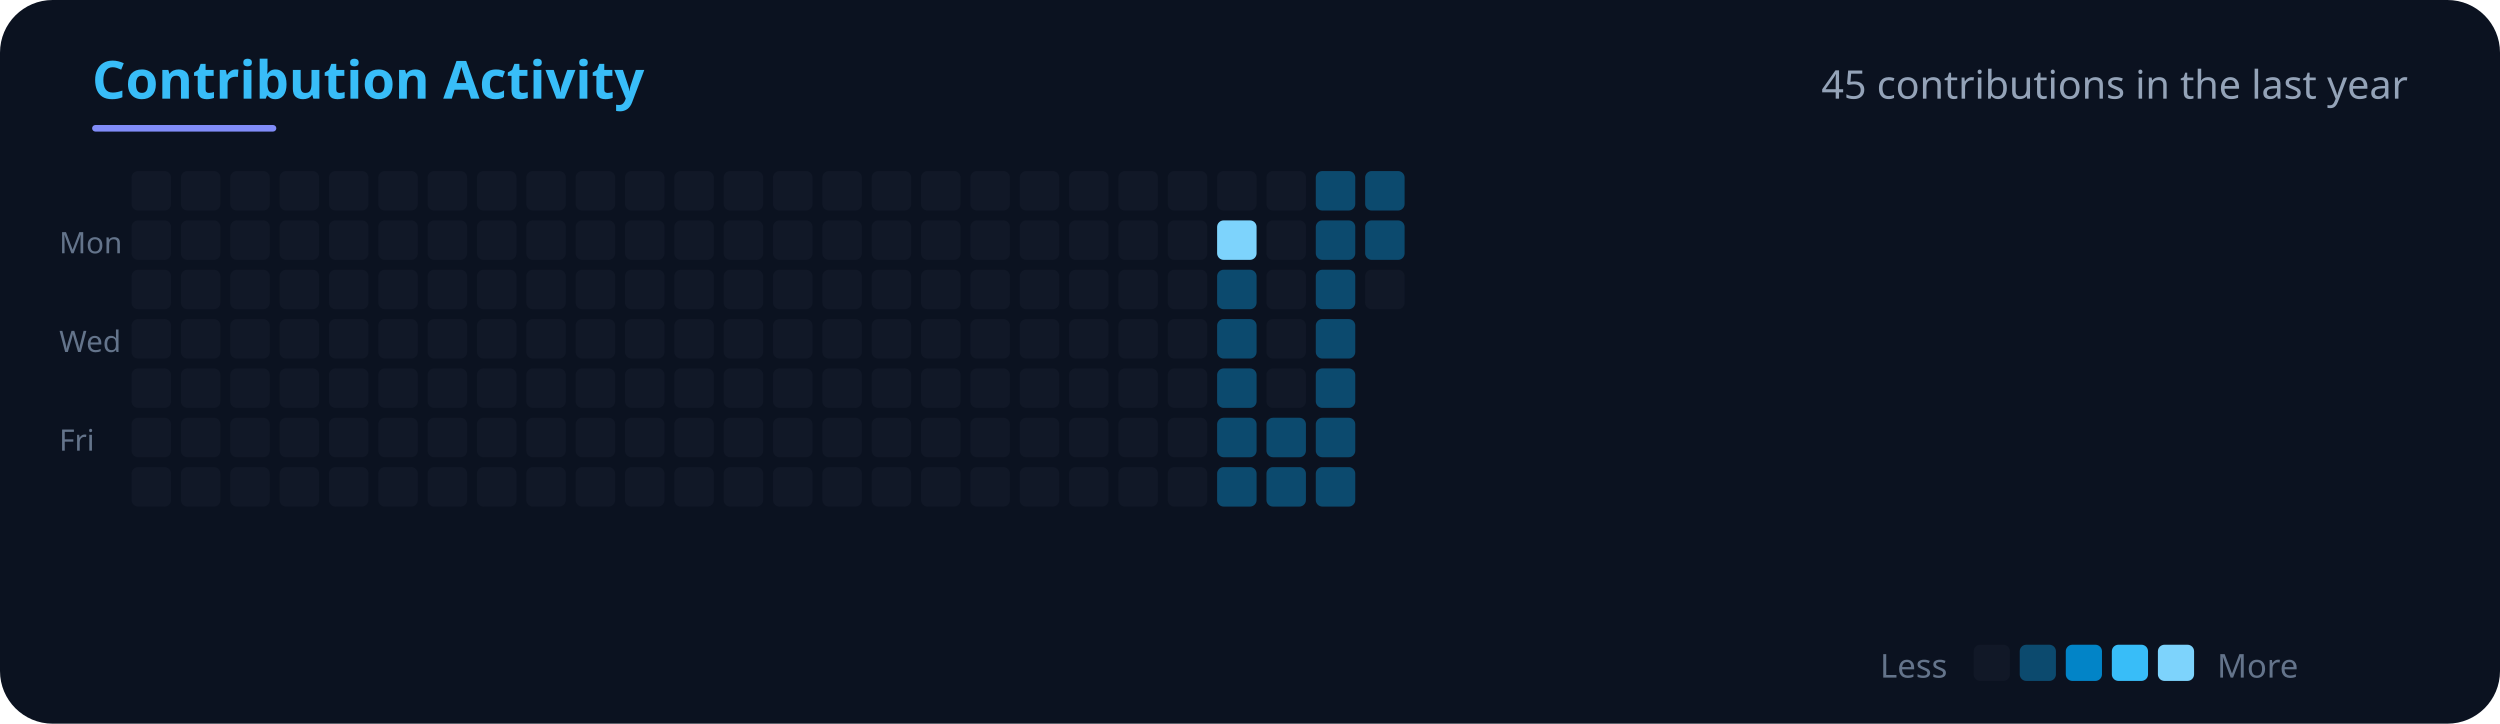
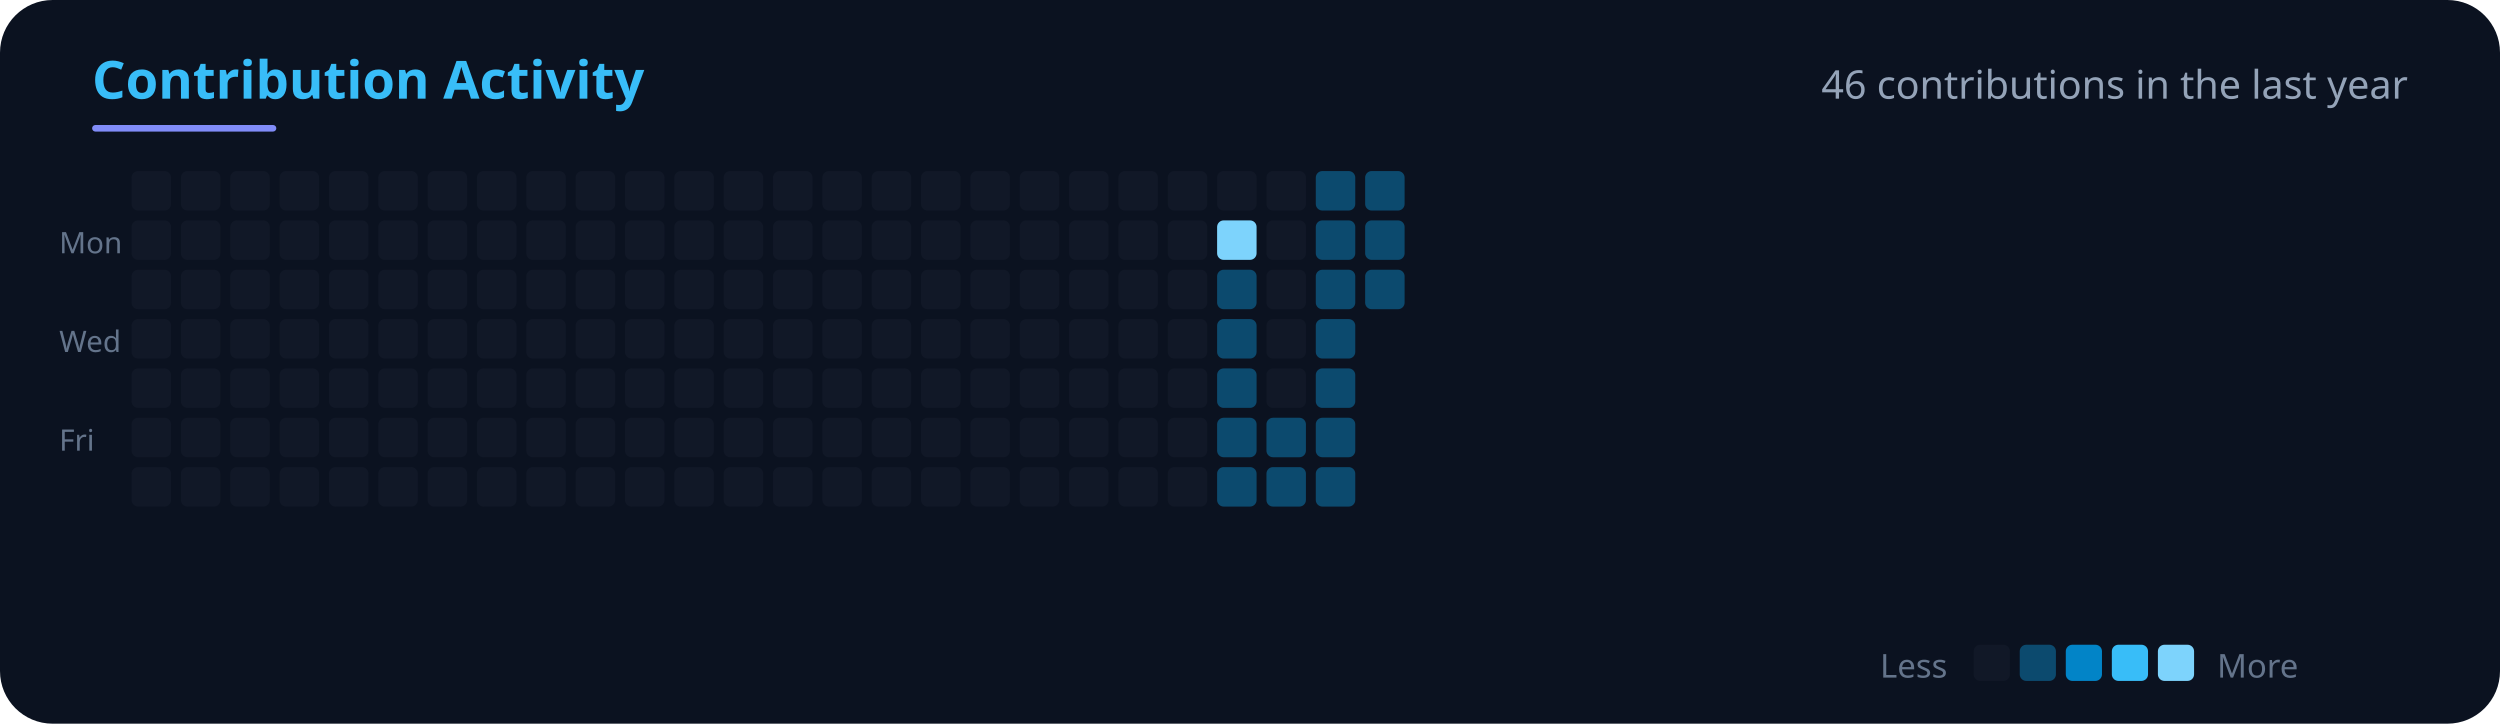
<svg xmlns="http://www.w3.org/2000/svg" width="760" height="220" viewBox="0 0 760 220" role="img">
  <rect width="100%" height="100%" rx="16" fill="#0B1220" />
  <text x="28" y="30" fill="#38BDF8" font-family="Segoe UI, Ubuntu, sans-serif" font-size="16" font-weight="700">Contribution Activity</text>
-   <text x="732" y="30" text-anchor="end" fill="#94A3B8" font-family="Segoe UI, Ubuntu, sans-serif" font-size="12">45 contributions in the last year</text>
+   <text x="732" y="30" text-anchor="end" fill="#94A3B8" font-family="Segoe UI, Ubuntu, sans-serif" font-size="12">46 contributions in the last year</text>
  <rect x="28" y="38" width="56" height="2" rx="1" fill="#818CF8" />
  <text x="18" y="77" fill="#64748B" font-family="Segoe UI, Ubuntu, sans-serif" font-size="9">Mon</text>
  <text x="18" y="107" fill="#64748B" font-family="Segoe UI, Ubuntu, sans-serif" font-size="9">Wed</text>
  <text x="18" y="137" fill="#64748B" font-family="Segoe UI, Ubuntu, sans-serif" font-size="9">Fri</text>
  <rect x="40" y="52" width="12" height="12" rx="2" fill="#111827" />
  <rect x="40" y="67" width="12" height="12" rx="2" fill="#111827" />
  <rect x="40" y="82" width="12" height="12" rx="2" fill="#111827" />
  <rect x="40" y="97" width="12" height="12" rx="2" fill="#111827" />
  <rect x="40" y="112" width="12" height="12" rx="2" fill="#111827" />
  <rect x="40" y="127" width="12" height="12" rx="2" fill="#111827" />
  <rect x="40" y="142" width="12" height="12" rx="2" fill="#111827" />
  <rect x="55" y="52" width="12" height="12" rx="2" fill="#111827" />
  <rect x="55" y="67" width="12" height="12" rx="2" fill="#111827" />
  <rect x="55" y="82" width="12" height="12" rx="2" fill="#111827" />
  <rect x="55" y="97" width="12" height="12" rx="2" fill="#111827" />
  <rect x="55" y="112" width="12" height="12" rx="2" fill="#111827" />
  <rect x="55" y="127" width="12" height="12" rx="2" fill="#111827" />
  <rect x="55" y="142" width="12" height="12" rx="2" fill="#111827" />
  <rect x="70" y="52" width="12" height="12" rx="2" fill="#111827" />
  <rect x="70" y="67" width="12" height="12" rx="2" fill="#111827" />
  <rect x="70" y="82" width="12" height="12" rx="2" fill="#111827" />
  <rect x="70" y="97" width="12" height="12" rx="2" fill="#111827" />
  <rect x="70" y="112" width="12" height="12" rx="2" fill="#111827" />
  <rect x="70" y="127" width="12" height="12" rx="2" fill="#111827" />
  <rect x="70" y="142" width="12" height="12" rx="2" fill="#111827" />
  <rect x="85" y="52" width="12" height="12" rx="2" fill="#111827" />
  <rect x="85" y="67" width="12" height="12" rx="2" fill="#111827" />
  <rect x="85" y="82" width="12" height="12" rx="2" fill="#111827" />
  <rect x="85" y="97" width="12" height="12" rx="2" fill="#111827" />
  <rect x="85" y="112" width="12" height="12" rx="2" fill="#111827" />
  <rect x="85" y="127" width="12" height="12" rx="2" fill="#111827" />
  <rect x="85" y="142" width="12" height="12" rx="2" fill="#111827" />
  <rect x="100" y="52" width="12" height="12" rx="2" fill="#111827" />
  <rect x="100" y="67" width="12" height="12" rx="2" fill="#111827" />
  <rect x="100" y="82" width="12" height="12" rx="2" fill="#111827" />
  <rect x="100" y="97" width="12" height="12" rx="2" fill="#111827" />
  <rect x="100" y="112" width="12" height="12" rx="2" fill="#111827" />
  <rect x="100" y="127" width="12" height="12" rx="2" fill="#111827" />
  <rect x="100" y="142" width="12" height="12" rx="2" fill="#111827" />
  <rect x="115" y="52" width="12" height="12" rx="2" fill="#111827" />
  <rect x="115" y="67" width="12" height="12" rx="2" fill="#111827" />
  <rect x="115" y="82" width="12" height="12" rx="2" fill="#111827" />
  <rect x="115" y="97" width="12" height="12" rx="2" fill="#111827" />
  <rect x="115" y="112" width="12" height="12" rx="2" fill="#111827" />
  <rect x="115" y="127" width="12" height="12" rx="2" fill="#111827" />
  <rect x="115" y="142" width="12" height="12" rx="2" fill="#111827" />
  <rect x="130" y="52" width="12" height="12" rx="2" fill="#111827" />
  <rect x="130" y="67" width="12" height="12" rx="2" fill="#111827" />
  <rect x="130" y="82" width="12" height="12" rx="2" fill="#111827" />
  <rect x="130" y="97" width="12" height="12" rx="2" fill="#111827" />
  <rect x="130" y="112" width="12" height="12" rx="2" fill="#111827" />
  <rect x="130" y="127" width="12" height="12" rx="2" fill="#111827" />
  <rect x="130" y="142" width="12" height="12" rx="2" fill="#111827" />
  <rect x="145" y="52" width="12" height="12" rx="2" fill="#111827" />
  <rect x="145" y="67" width="12" height="12" rx="2" fill="#111827" />
  <rect x="145" y="82" width="12" height="12" rx="2" fill="#111827" />
  <rect x="145" y="97" width="12" height="12" rx="2" fill="#111827" />
  <rect x="145" y="112" width="12" height="12" rx="2" fill="#111827" />
  <rect x="145" y="127" width="12" height="12" rx="2" fill="#111827" />
  <rect x="145" y="142" width="12" height="12" rx="2" fill="#111827" />
  <rect x="160" y="52" width="12" height="12" rx="2" fill="#111827" />
  <rect x="160" y="67" width="12" height="12" rx="2" fill="#111827" />
  <rect x="160" y="82" width="12" height="12" rx="2" fill="#111827" />
  <rect x="160" y="97" width="12" height="12" rx="2" fill="#111827" />
  <rect x="160" y="112" width="12" height="12" rx="2" fill="#111827" />
  <rect x="160" y="127" width="12" height="12" rx="2" fill="#111827" />
  <rect x="160" y="142" width="12" height="12" rx="2" fill="#111827" />
  <rect x="175" y="52" width="12" height="12" rx="2" fill="#111827" />
  <rect x="175" y="67" width="12" height="12" rx="2" fill="#111827" />
  <rect x="175" y="82" width="12" height="12" rx="2" fill="#111827" />
  <rect x="175" y="97" width="12" height="12" rx="2" fill="#111827" />
  <rect x="175" y="112" width="12" height="12" rx="2" fill="#111827" />
  <rect x="175" y="127" width="12" height="12" rx="2" fill="#111827" />
  <rect x="175" y="142" width="12" height="12" rx="2" fill="#111827" />
  <rect x="190" y="52" width="12" height="12" rx="2" fill="#111827" />
  <rect x="190" y="67" width="12" height="12" rx="2" fill="#111827" />
  <rect x="190" y="82" width="12" height="12" rx="2" fill="#111827" />
  <rect x="190" y="97" width="12" height="12" rx="2" fill="#111827" />
  <rect x="190" y="112" width="12" height="12" rx="2" fill="#111827" />
  <rect x="190" y="127" width="12" height="12" rx="2" fill="#111827" />
  <rect x="190" y="142" width="12" height="12" rx="2" fill="#111827" />
  <rect x="205" y="52" width="12" height="12" rx="2" fill="#111827" />
  <rect x="205" y="67" width="12" height="12" rx="2" fill="#111827" />
  <rect x="205" y="82" width="12" height="12" rx="2" fill="#111827" />
  <rect x="205" y="97" width="12" height="12" rx="2" fill="#111827" />
  <rect x="205" y="112" width="12" height="12" rx="2" fill="#111827" />
  <rect x="205" y="127" width="12" height="12" rx="2" fill="#111827" />
  <rect x="205" y="142" width="12" height="12" rx="2" fill="#111827" />
  <rect x="220" y="52" width="12" height="12" rx="2" fill="#111827" />
  <rect x="220" y="67" width="12" height="12" rx="2" fill="#111827" />
  <rect x="220" y="82" width="12" height="12" rx="2" fill="#111827" />
  <rect x="220" y="97" width="12" height="12" rx="2" fill="#111827" />
  <rect x="220" y="112" width="12" height="12" rx="2" fill="#111827" />
  <rect x="220" y="127" width="12" height="12" rx="2" fill="#111827" />
  <rect x="220" y="142" width="12" height="12" rx="2" fill="#111827" />
  <rect x="235" y="52" width="12" height="12" rx="2" fill="#111827" />
  <rect x="235" y="67" width="12" height="12" rx="2" fill="#111827" />
  <rect x="235" y="82" width="12" height="12" rx="2" fill="#111827" />
  <rect x="235" y="97" width="12" height="12" rx="2" fill="#111827" />
  <rect x="235" y="112" width="12" height="12" rx="2" fill="#111827" />
  <rect x="235" y="127" width="12" height="12" rx="2" fill="#111827" />
  <rect x="235" y="142" width="12" height="12" rx="2" fill="#111827" />
  <rect x="250" y="52" width="12" height="12" rx="2" fill="#111827" />
  <rect x="250" y="67" width="12" height="12" rx="2" fill="#111827" />
  <rect x="250" y="82" width="12" height="12" rx="2" fill="#111827" />
  <rect x="250" y="97" width="12" height="12" rx="2" fill="#111827" />
  <rect x="250" y="112" width="12" height="12" rx="2" fill="#111827" />
  <rect x="250" y="127" width="12" height="12" rx="2" fill="#111827" />
  <rect x="250" y="142" width="12" height="12" rx="2" fill="#111827" />
  <rect x="265" y="52" width="12" height="12" rx="2" fill="#111827" />
  <rect x="265" y="67" width="12" height="12" rx="2" fill="#111827" />
  <rect x="265" y="82" width="12" height="12" rx="2" fill="#111827" />
  <rect x="265" y="97" width="12" height="12" rx="2" fill="#111827" />
  <rect x="265" y="112" width="12" height="12" rx="2" fill="#111827" />
  <rect x="265" y="127" width="12" height="12" rx="2" fill="#111827" />
  <rect x="265" y="142" width="12" height="12" rx="2" fill="#111827" />
  <rect x="280" y="52" width="12" height="12" rx="2" fill="#111827" />
  <rect x="280" y="67" width="12" height="12" rx="2" fill="#111827" />
  <rect x="280" y="82" width="12" height="12" rx="2" fill="#111827" />
  <rect x="280" y="97" width="12" height="12" rx="2" fill="#111827" />
  <rect x="280" y="112" width="12" height="12" rx="2" fill="#111827" />
  <rect x="280" y="127" width="12" height="12" rx="2" fill="#111827" />
  <rect x="280" y="142" width="12" height="12" rx="2" fill="#111827" />
  <rect x="295" y="52" width="12" height="12" rx="2" fill="#111827" />
  <rect x="295" y="67" width="12" height="12" rx="2" fill="#111827" />
  <rect x="295" y="82" width="12" height="12" rx="2" fill="#111827" />
  <rect x="295" y="97" width="12" height="12" rx="2" fill="#111827" />
  <rect x="295" y="112" width="12" height="12" rx="2" fill="#111827" />
  <rect x="295" y="127" width="12" height="12" rx="2" fill="#111827" />
  <rect x="295" y="142" width="12" height="12" rx="2" fill="#111827" />
  <rect x="310" y="52" width="12" height="12" rx="2" fill="#111827" />
  <rect x="310" y="67" width="12" height="12" rx="2" fill="#111827" />
  <rect x="310" y="82" width="12" height="12" rx="2" fill="#111827" />
  <rect x="310" y="97" width="12" height="12" rx="2" fill="#111827" />
  <rect x="310" y="112" width="12" height="12" rx="2" fill="#111827" />
  <rect x="310" y="127" width="12" height="12" rx="2" fill="#111827" />
  <rect x="310" y="142" width="12" height="12" rx="2" fill="#111827" />
  <rect x="325" y="52" width="12" height="12" rx="2" fill="#111827" />
  <rect x="325" y="67" width="12" height="12" rx="2" fill="#111827" />
  <rect x="325" y="82" width="12" height="12" rx="2" fill="#111827" />
  <rect x="325" y="97" width="12" height="12" rx="2" fill="#111827" />
  <rect x="325" y="112" width="12" height="12" rx="2" fill="#111827" />
  <rect x="325" y="127" width="12" height="12" rx="2" fill="#111827" />
  <rect x="325" y="142" width="12" height="12" rx="2" fill="#111827" />
  <rect x="340" y="52" width="12" height="12" rx="2" fill="#111827" />
  <rect x="340" y="67" width="12" height="12" rx="2" fill="#111827" />
  <rect x="340" y="82" width="12" height="12" rx="2" fill="#111827" />
  <rect x="340" y="97" width="12" height="12" rx="2" fill="#111827" />
  <rect x="340" y="112" width="12" height="12" rx="2" fill="#111827" />
  <rect x="340" y="127" width="12" height="12" rx="2" fill="#111827" />
  <rect x="340" y="142" width="12" height="12" rx="2" fill="#111827" />
  <rect x="355" y="52" width="12" height="12" rx="2" fill="#111827" />
  <rect x="355" y="67" width="12" height="12" rx="2" fill="#111827" />
  <rect x="355" y="82" width="12" height="12" rx="2" fill="#111827" />
  <rect x="355" y="97" width="12" height="12" rx="2" fill="#111827" />
  <rect x="355" y="112" width="12" height="12" rx="2" fill="#111827" />
  <rect x="355" y="127" width="12" height="12" rx="2" fill="#111827" />
  <rect x="355" y="142" width="12" height="12" rx="2" fill="#111827" />
  <rect x="370" y="52" width="12" height="12" rx="2" fill="#111827" />
  <rect x="370" y="67" width="12" height="12" rx="2" fill="#7DD3FC" />
  <rect x="370" y="82" width="12" height="12" rx="2" fill="#0C4A6E" />
  <rect x="370" y="97" width="12" height="12" rx="2" fill="#0C4A6E" />
  <rect x="370" y="112" width="12" height="12" rx="2" fill="#0C4A6E" />
  <rect x="370" y="127" width="12" height="12" rx="2" fill="#0C4A6E" />
  <rect x="370" y="142" width="12" height="12" rx="2" fill="#0C4A6E" />
  <rect x="385" y="52" width="12" height="12" rx="2" fill="#111827" />
  <rect x="385" y="67" width="12" height="12" rx="2" fill="#111827" />
  <rect x="385" y="82" width="12" height="12" rx="2" fill="#111827" />
  <rect x="385" y="97" width="12" height="12" rx="2" fill="#111827" />
  <rect x="385" y="112" width="12" height="12" rx="2" fill="#111827" />
  <rect x="385" y="127" width="12" height="12" rx="2" fill="#0C4A6E" />
  <rect x="385" y="142" width="12" height="12" rx="2" fill="#0C4A6E" />
  <rect x="400" y="52" width="12" height="12" rx="2" fill="#0C4A6E" />
  <rect x="400" y="67" width="12" height="12" rx="2" fill="#0C4A6E" />
  <rect x="400" y="82" width="12" height="12" rx="2" fill="#0C4A6E" />
  <rect x="400" y="97" width="12" height="12" rx="2" fill="#0C4A6E" />
  <rect x="400" y="112" width="12" height="12" rx="2" fill="#0C4A6E" />
  <rect x="400" y="127" width="12" height="12" rx="2" fill="#0C4A6E" />
  <rect x="400" y="142" width="12" height="12" rx="2" fill="#0C4A6E" />
  <rect x="415" y="52" width="12" height="12" rx="2" fill="#0C4A6E" />
  <rect x="415" y="67" width="12" height="12" rx="2" fill="#0C4A6E" />
-   <rect x="415" y="82" width="12" height="12" rx="2" fill="#111827" />
+   <rect x="415" y="82" width="12" height="12" rx="2" fill="#0C4A6E" />
  <text x="592" y="206" text-anchor="end" fill="#64748B" font-size="10" font-family="Segoe UI, Ubuntu, sans-serif">Less</text>
  <rect x="600" y="196" width="11" height="11" rx="2" fill="#111827" />
  <rect x="614" y="196" width="11" height="11" rx="2" fill="#0C4A6E" />
  <rect x="628" y="196" width="11" height="11" rx="2" fill="#0284C7" />
  <rect x="642" y="196" width="11" height="11" rx="2" fill="#38BDF8" />
  <rect x="656" y="196" width="11" height="11" rx="2" fill="#7DD3FC" />
  <text x="674" y="206" fill="#64748B" font-size="10" font-family="Segoe UI, Ubuntu, sans-serif">More</text>
</svg>
